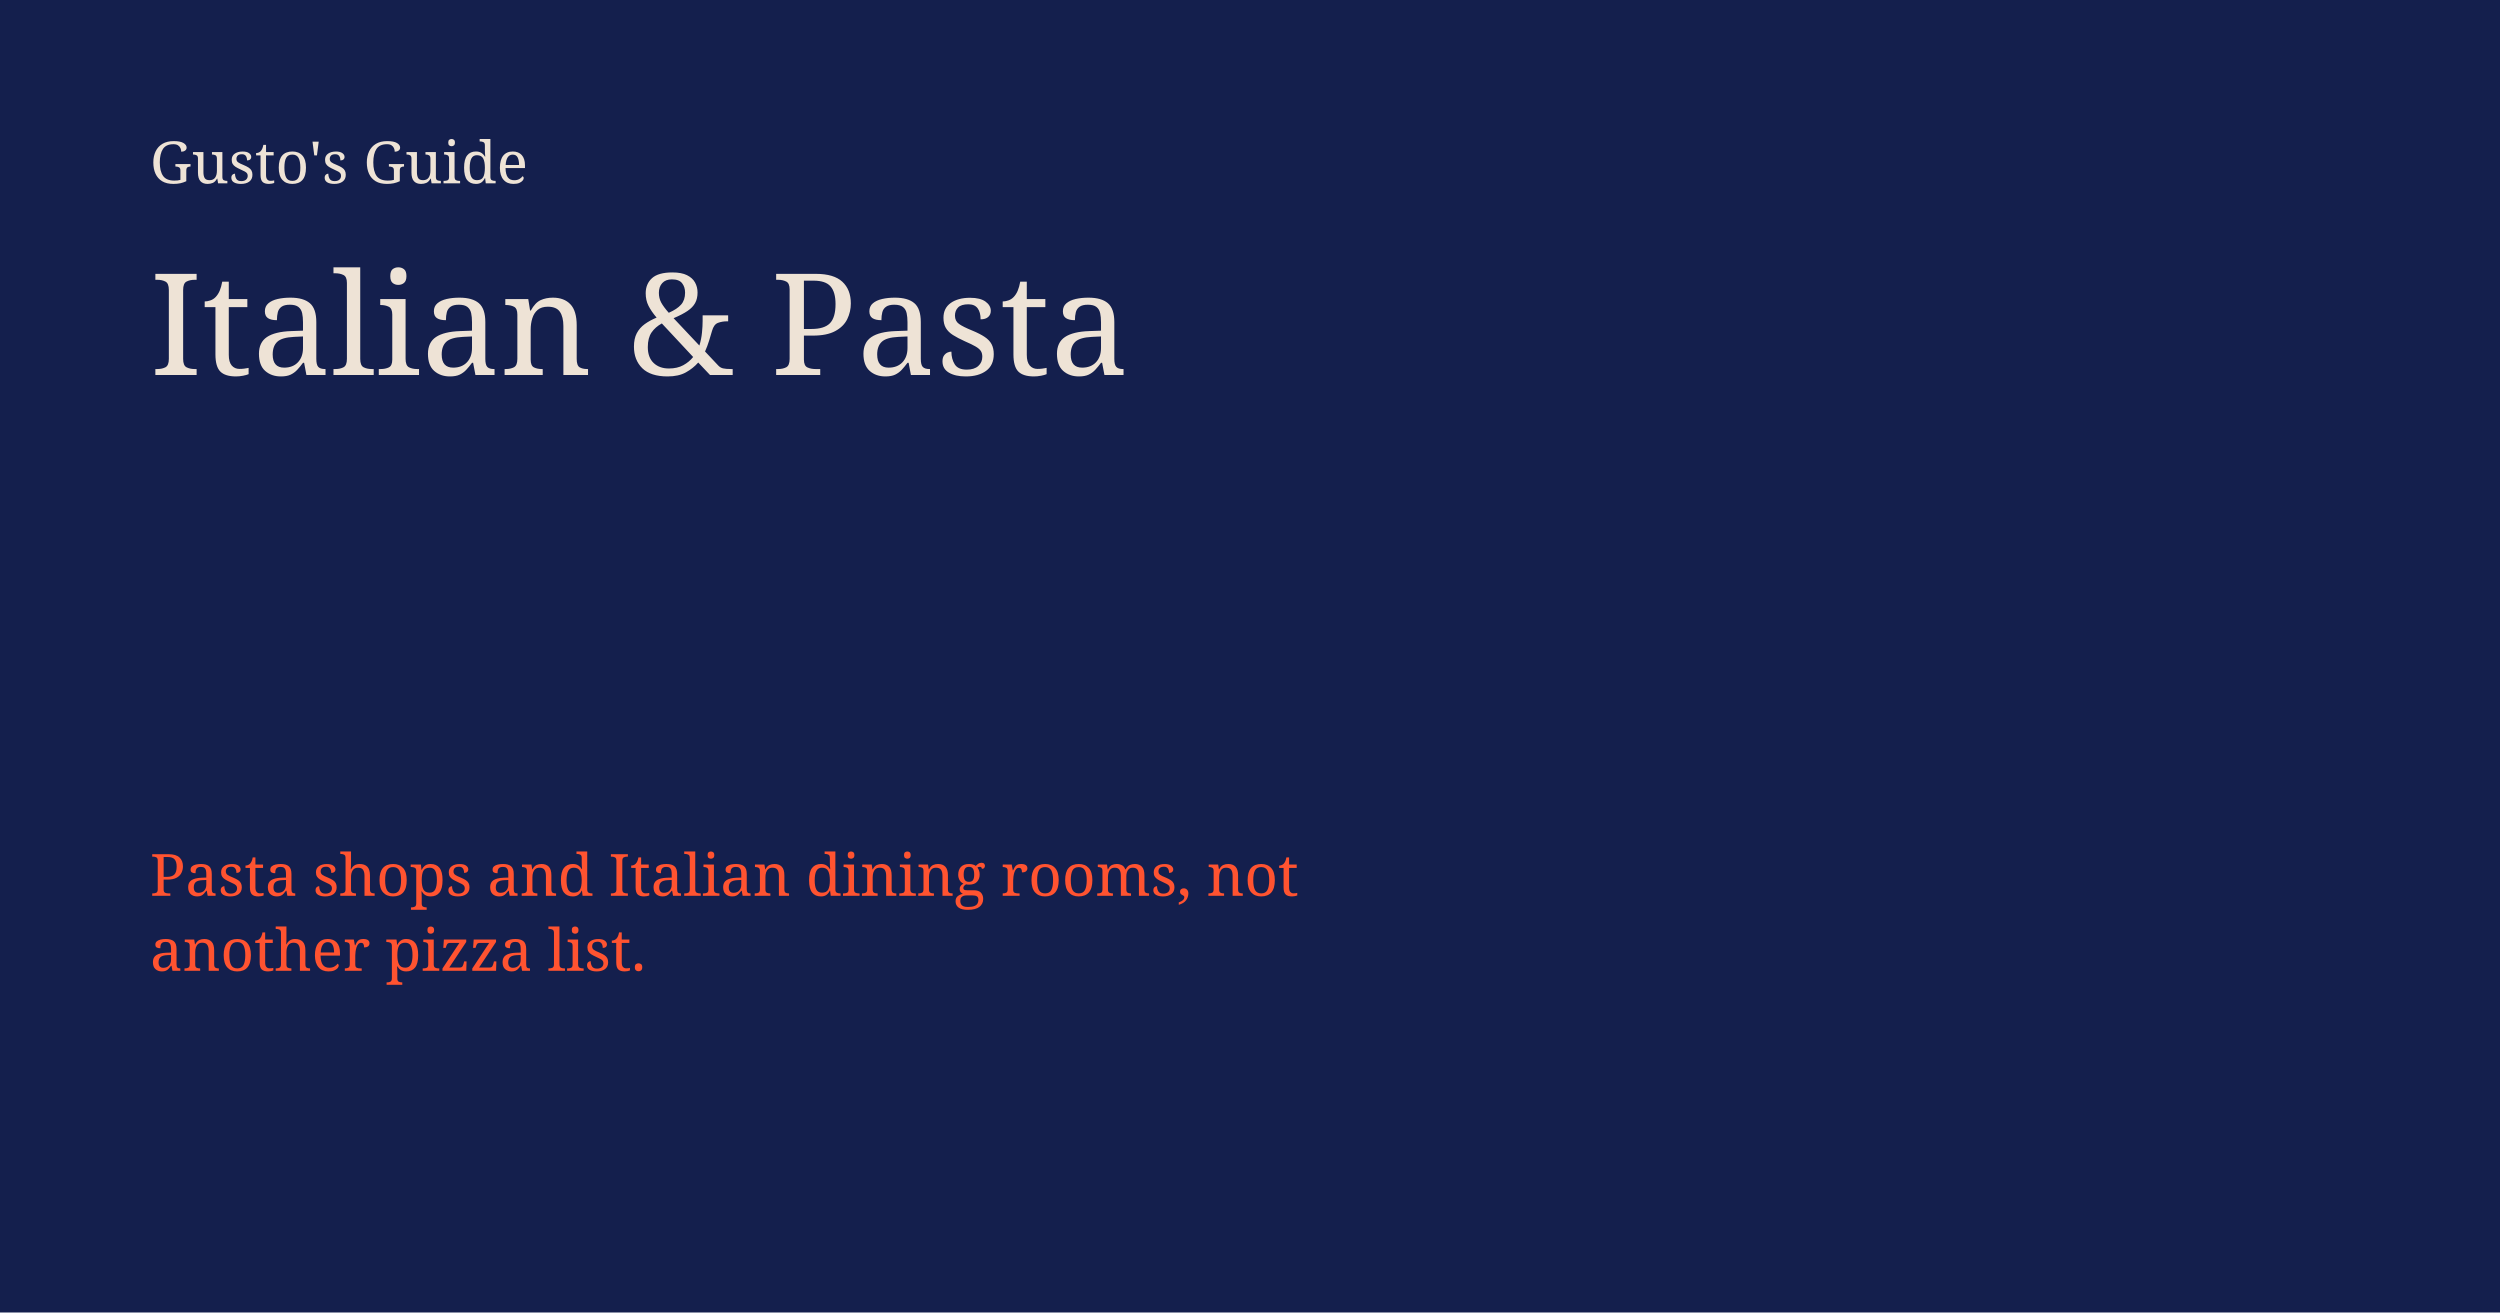
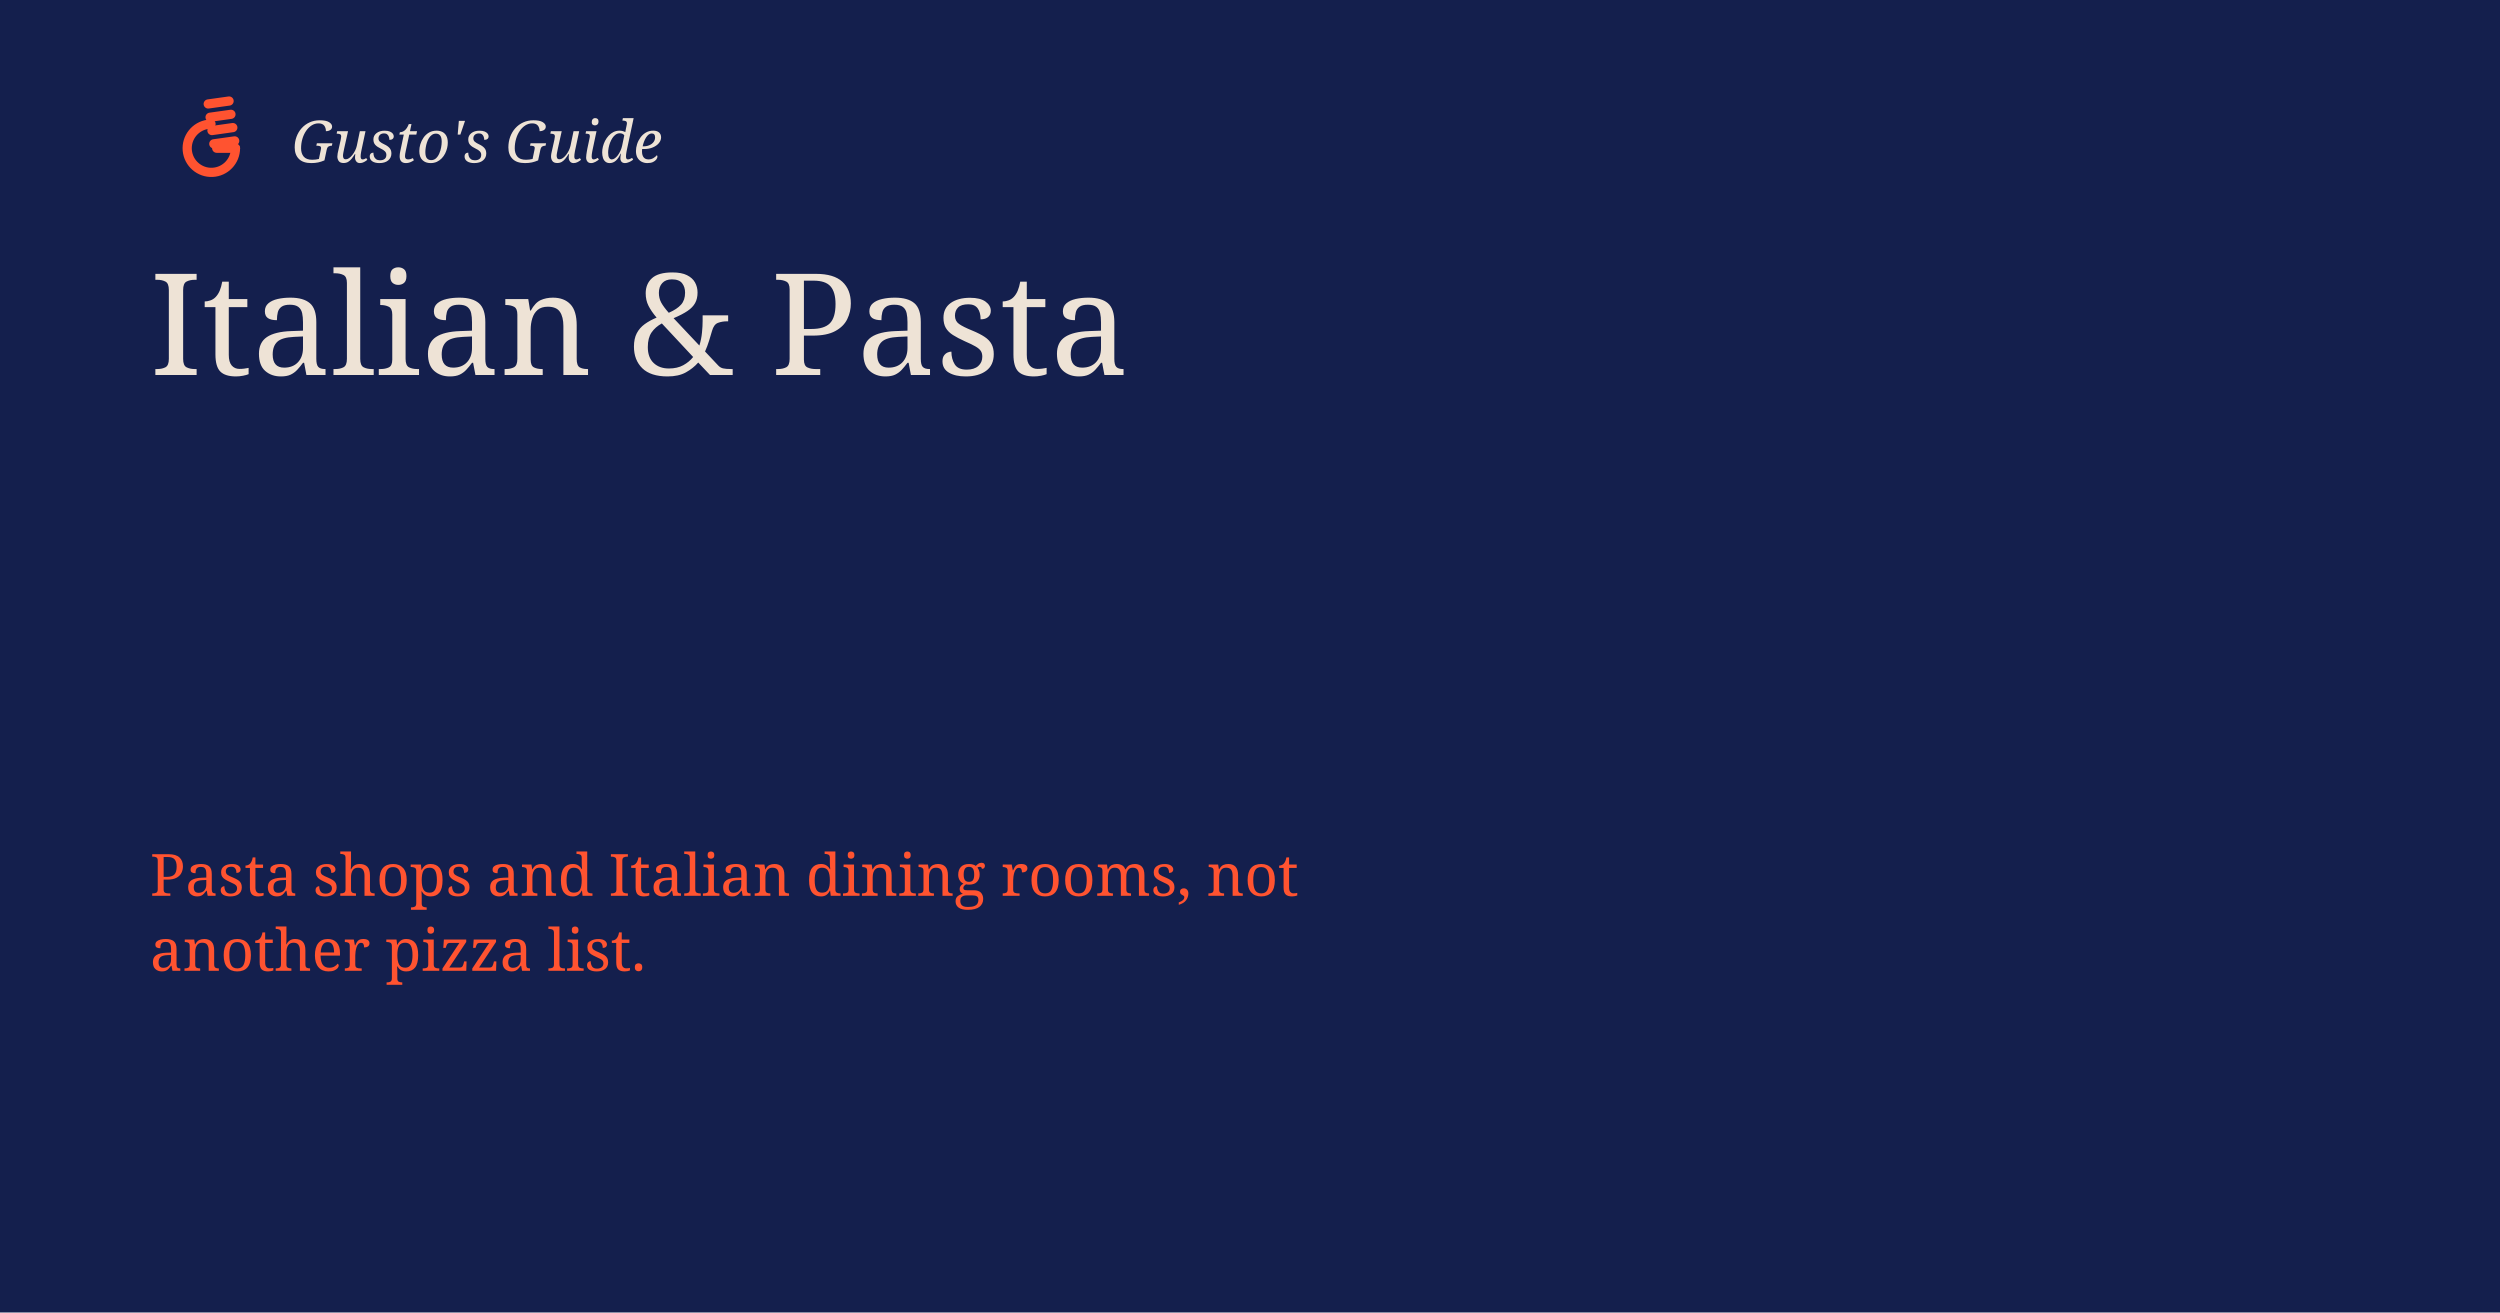
<svg xmlns="http://www.w3.org/2000/svg" width="1200" height="630" viewBox="0 0 1200 630">
  <rect width="1200" height="630" fill="#141F4D" />
-   <text x="72" y="88" fill="#EEE3D6" font-family="Georgia, serif" font-size="28">Gusto's Guide</text>
+   <g transform="translate(72 36) scale(0.92)">
+     <g transform="translate(9.6 -0.99)" fill="none" stroke="#FF5330" stroke-width="4.8" stroke-linecap="round" stroke-linejoin="round">
+       <path d="M 35 39.2 A 12.6 12.6 0 1 1 20.65 26.72 L 22.23 26.5" />
+       <path d="M 35 39.2 L 25.2 39.2" />
+       <path d="M 20.77 16.1 L 31.66 14.57 M 21.74 23.03 L 32.64 21.5 M 22.72 29.97 L 33.61 28.43 M 23.69 36.9 L 34.59 35.37" />
+     </g>
+   </g>
+   <text x="140" y="78" fill="#EEE3D6" font-family="Georgia, serif" font-size="28" font-style="italic">Gusto's Guide</text>
  <text x="72" y="180" fill="#EEE3D6" font-family="Georgia, serif" font-size="68">Italian &amp; Pasta</text>
  <text x="72" y="430" fill="#FF5330" font-family="Georgia, serif" font-size="28">Pasta shops and Italian dining rooms, not</text>
  <text x="72" y="466" fill="#FF5330" font-family="Georgia, serif" font-size="28">another pizza list.</text>
</svg>
